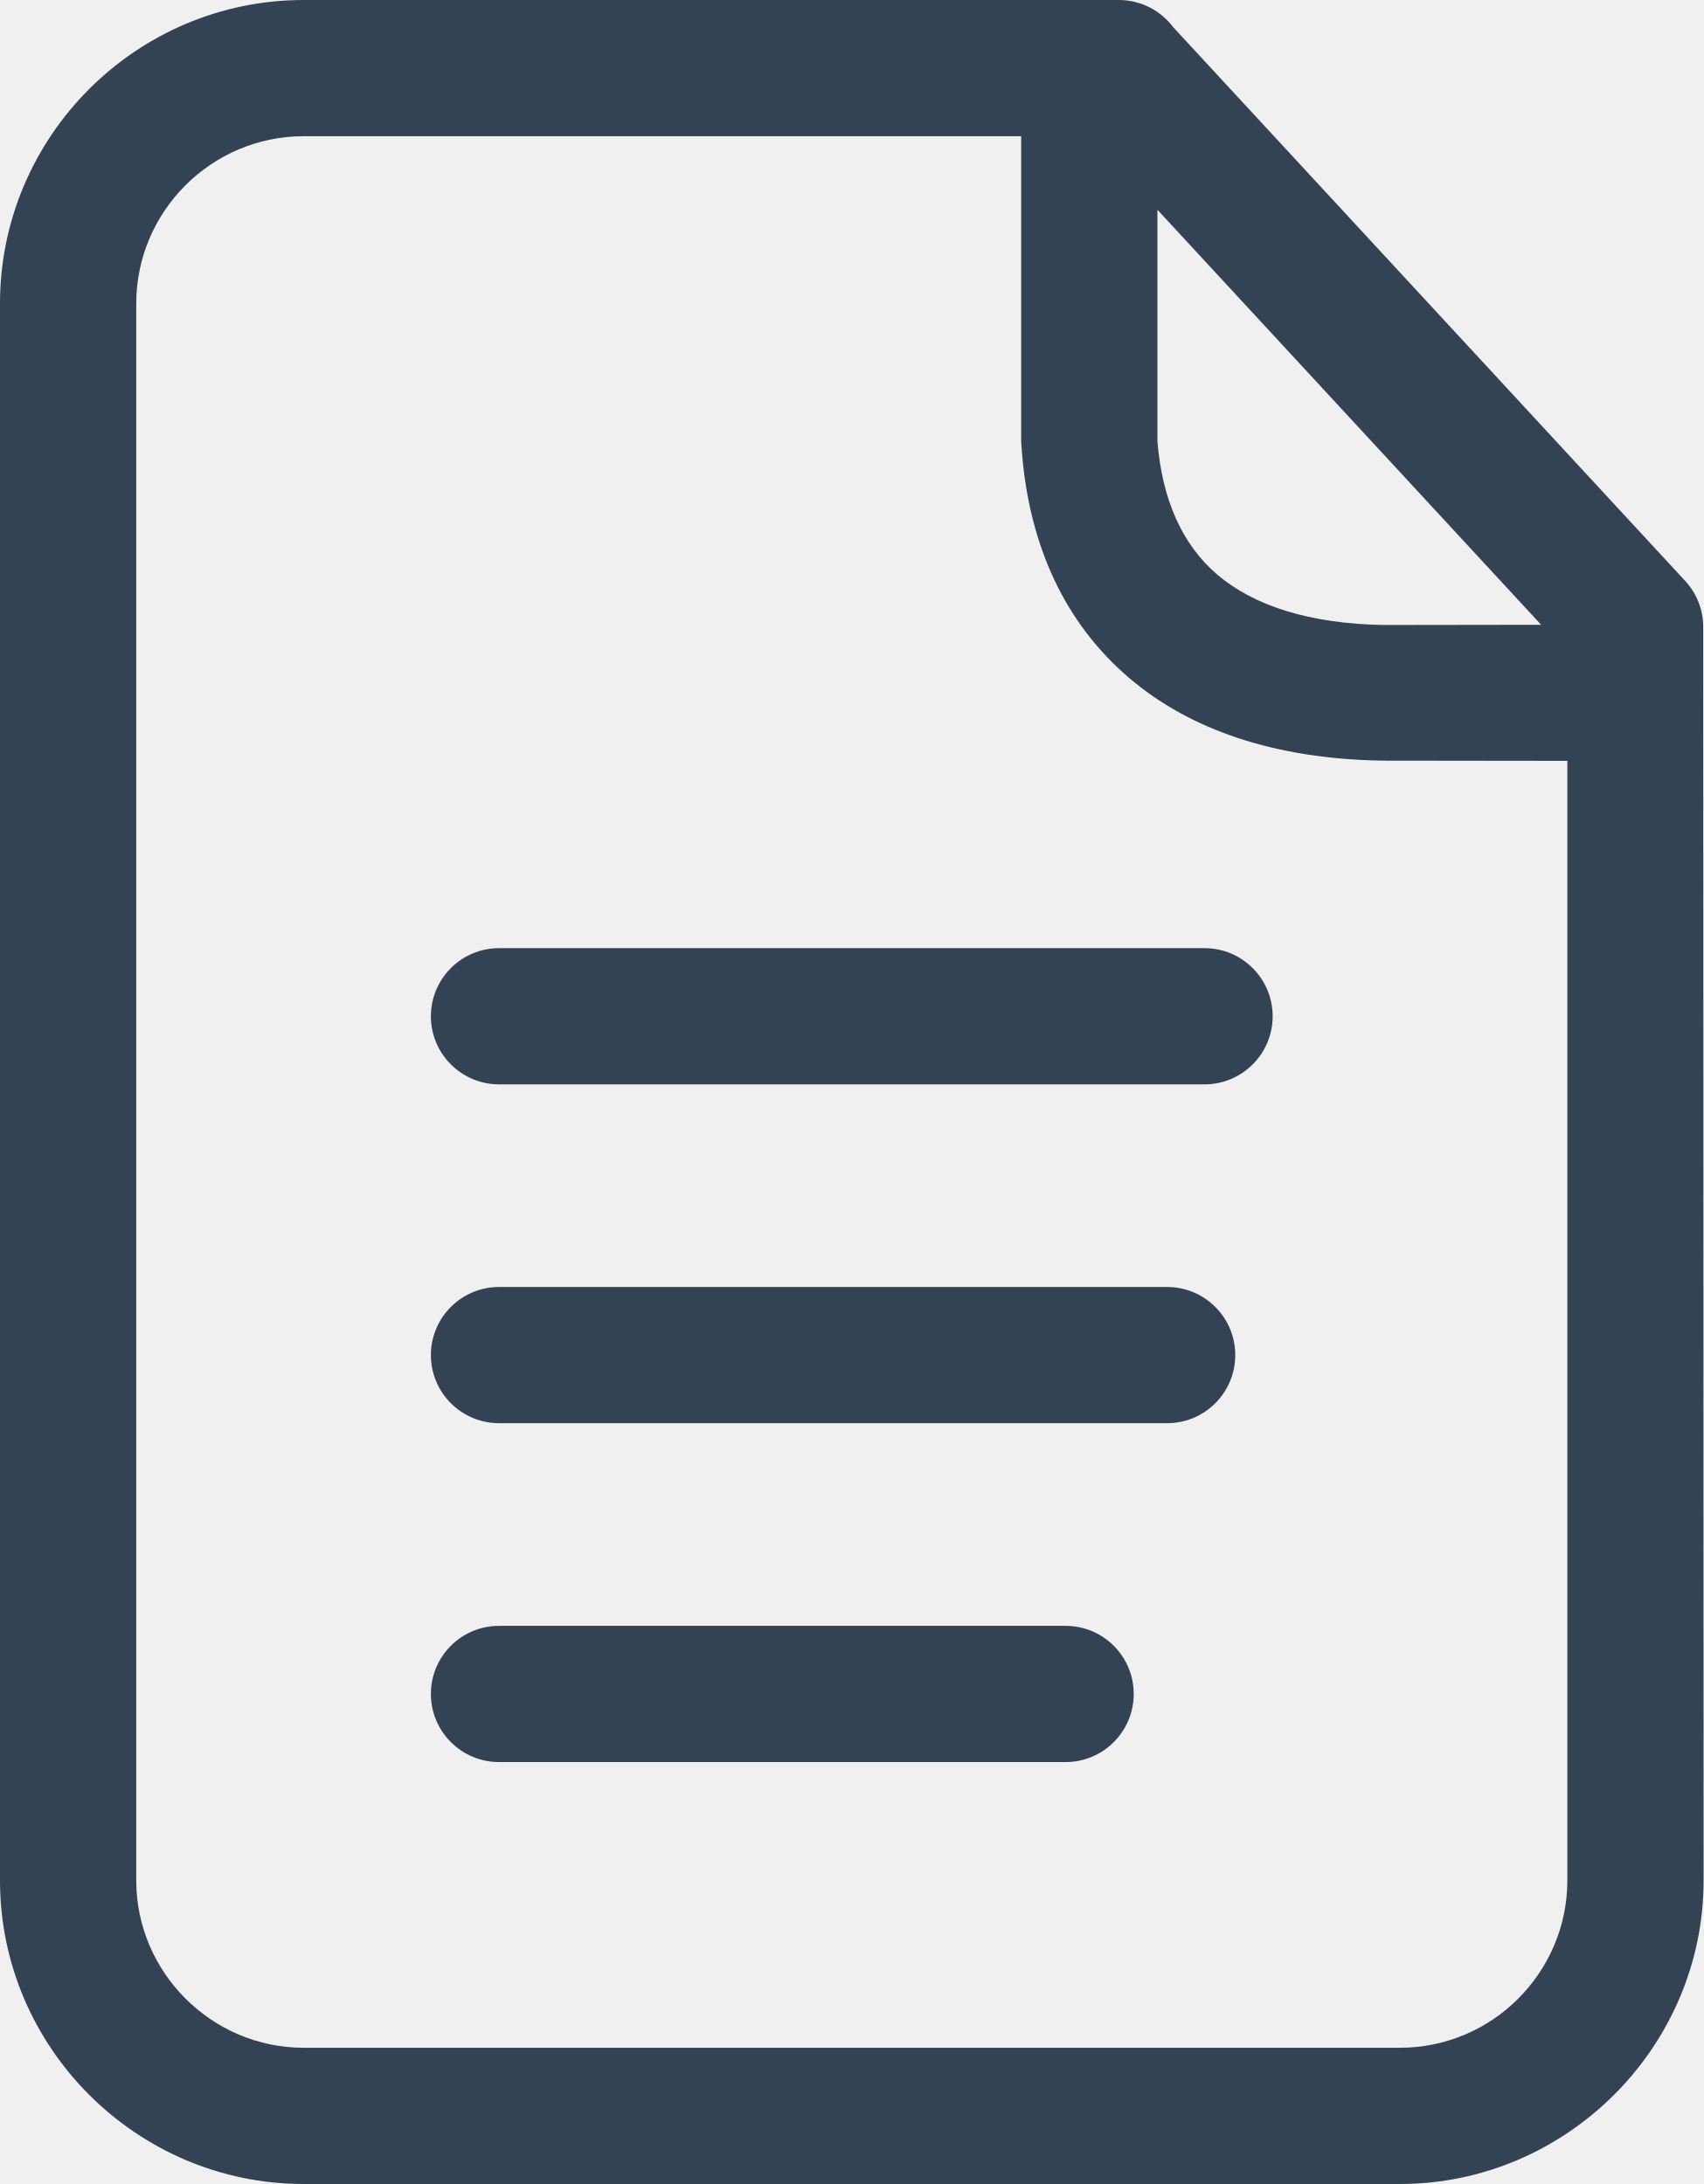
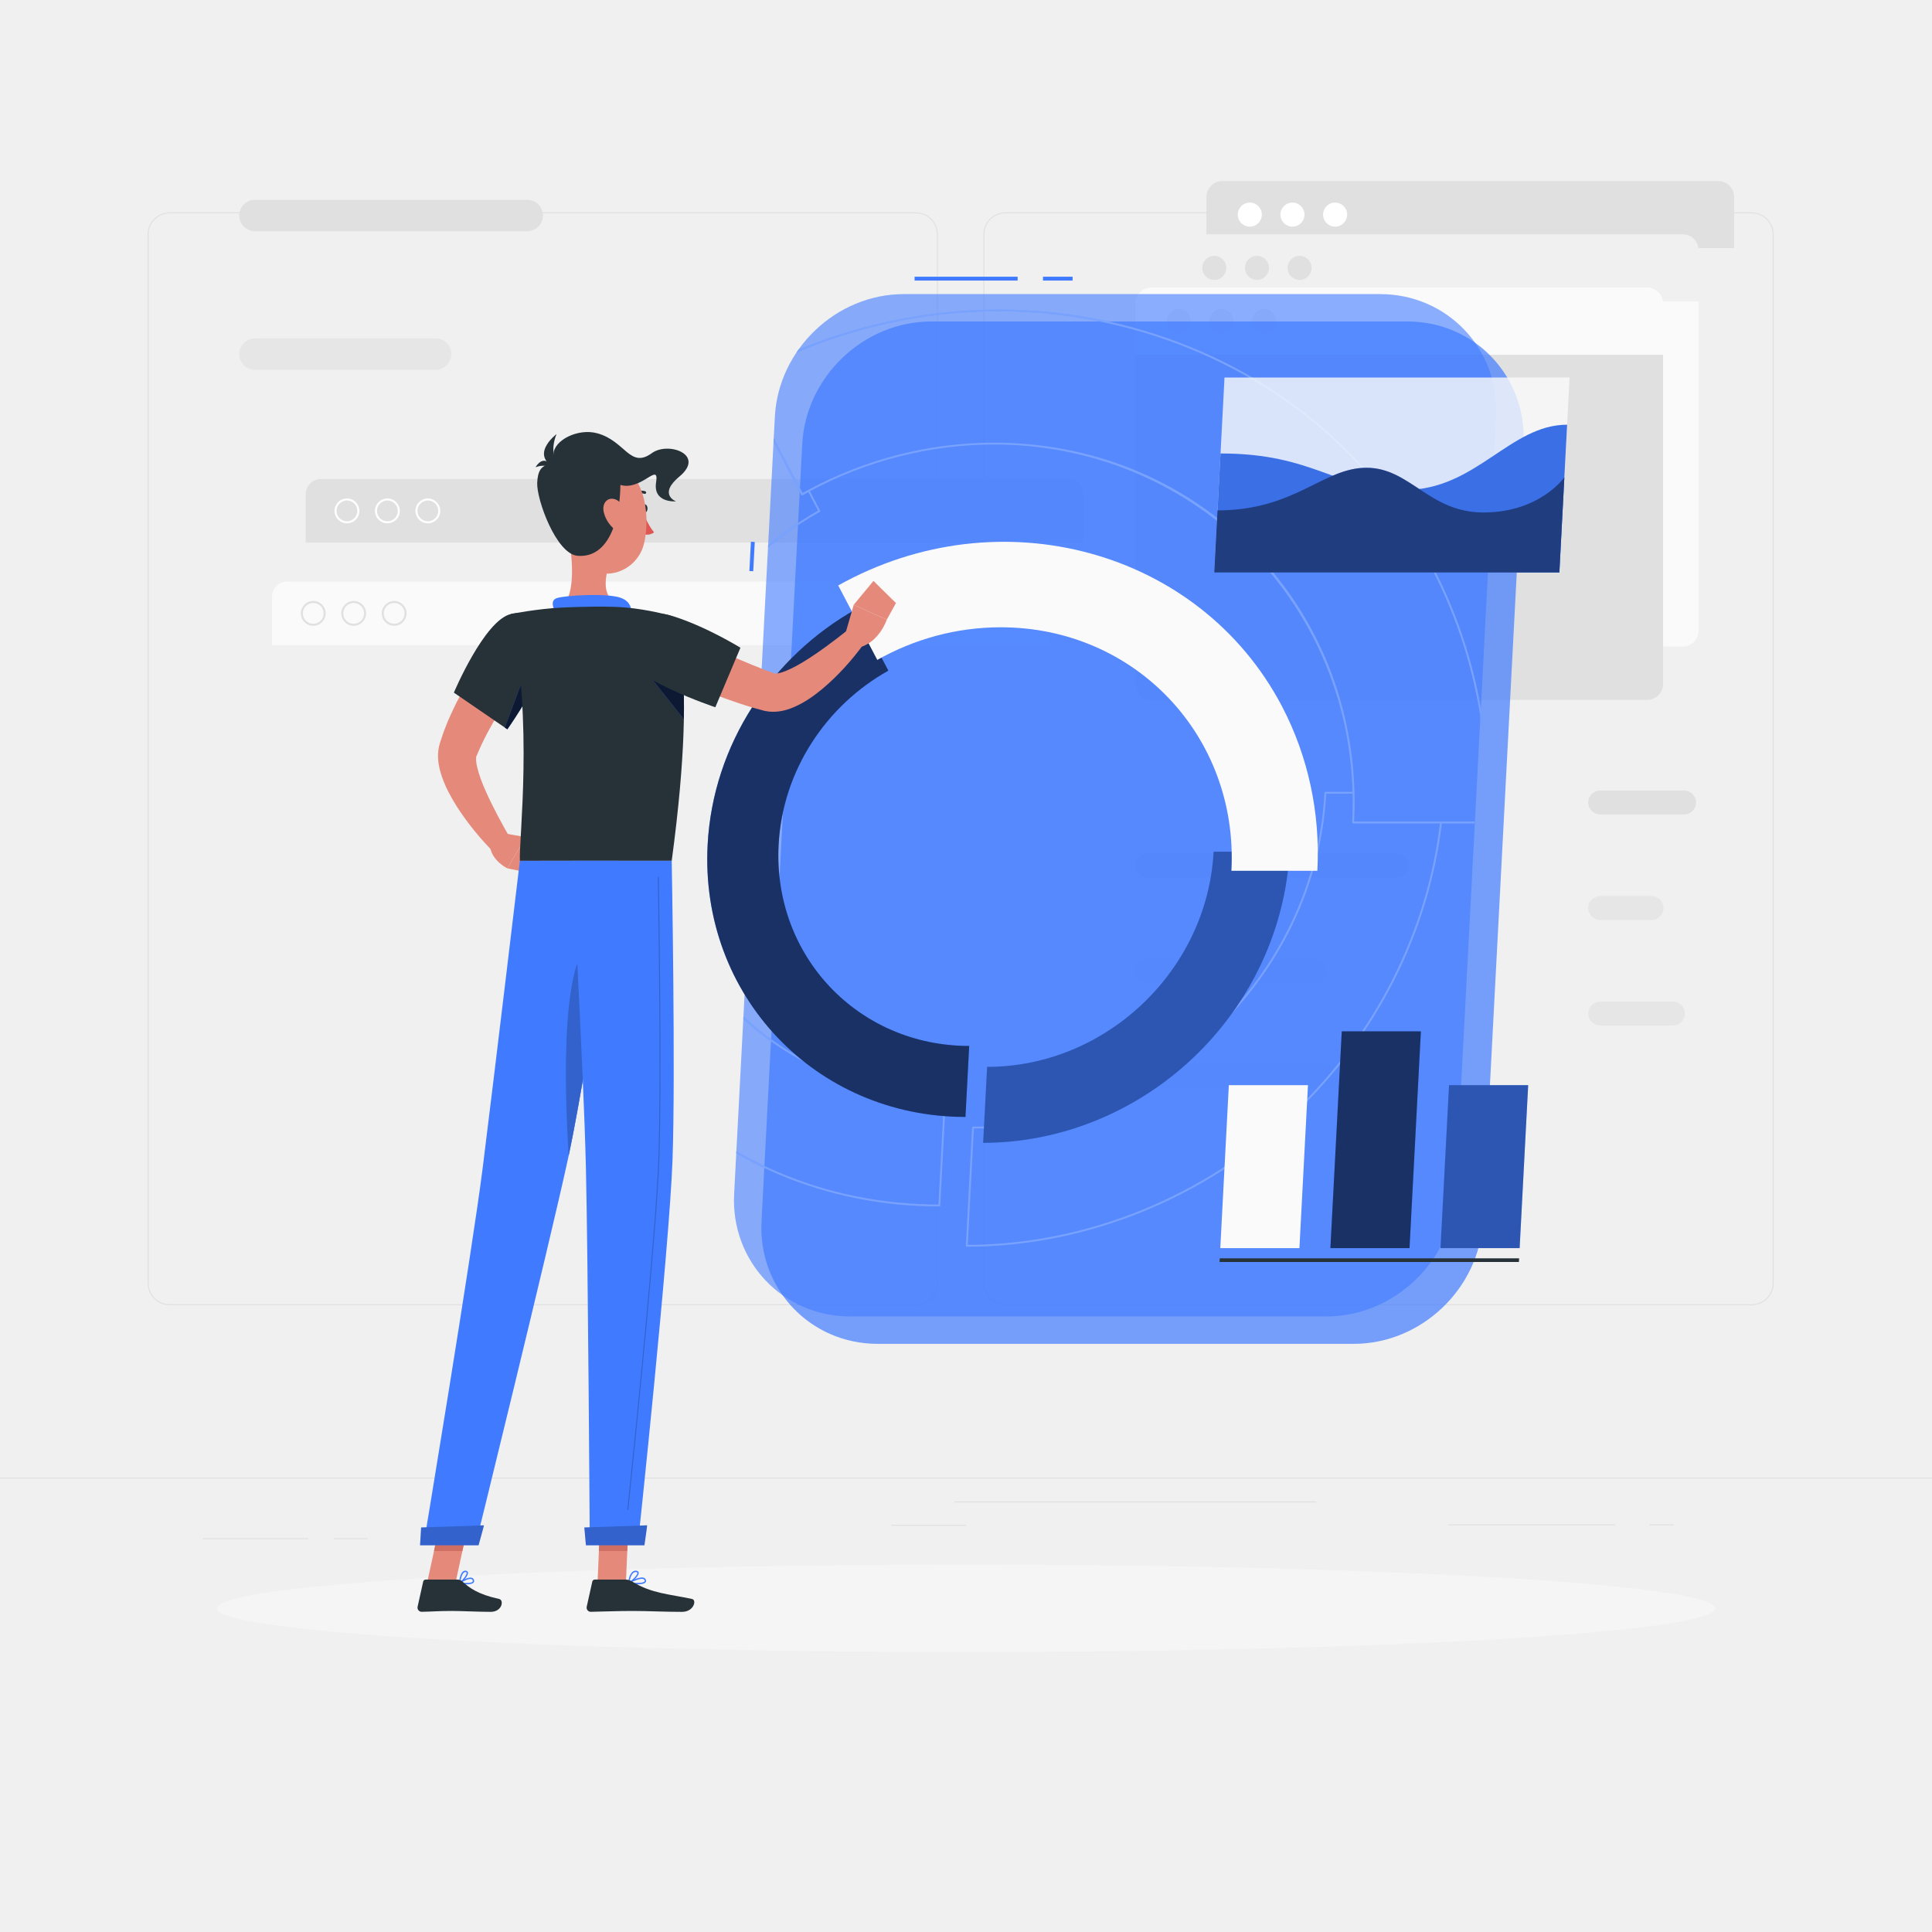
- <svg xmlns="http://www.w3.org/2000/svg" shape-rendering="geometricPrecision" text-rendering="geometricPrecision" image-rendering="optimizeQuality" fill-rule="evenodd" clip-rule="evenodd" viewBox="0 0 399 511.66">
-   <path fill-rule="nonzero" fill="#344353" d="M71.1 0h190.92c5.22 0 9.85 2.5 12.77 6.38L394.7 136.11c2.81 3.05 4.21 6.92 4.21 10.78l.09 293.67c0 19.47-8.02 37.23-20.9 50.14l-.09.08c-12.9 12.87-30.66 20.88-50.11 20.88H71.1c-19.54 0-37.33-8.01-50.22-20.9C8.01 477.89 0 460.1 0 440.56V71.1c0-19.56 8-37.35 20.87-50.23C33.75 8 51.54 0 71.1 0zm45.78 254.04c-8.81 0-15.96-7.15-15.96-15.95 0-8.81 7.15-15.96 15.96-15.96h165.23c8.81 0 15.96 7.15 15.96 15.96 0 8.8-7.15 15.95-15.96 15.95H116.88zm0 79.38c-8.81 0-15.96-7.15-15.96-15.96 0-8.8 7.15-15.95 15.96-15.95h156.47c8.81 0 15.96 7.15 15.96 15.95 0 8.81-7.15 15.96-15.96 15.96H116.88zm0 79.39c-8.81 0-15.96-7.15-15.96-15.96s7.15-15.95 15.96-15.95h132.7c8.81 0 15.95 7.14 15.95 15.95 0 8.81-7.14 15.96-15.95 15.96h-132.7zm154.2-363.67v54.21c1.07 13.59 5.77 24.22 13.99 31.24 8.63 7.37 21.65 11.52 38.95 11.83l36.93-.05-89.87-97.23zm96.01 129.11-43.31-.05c-25.2-.4-45.08-7.2-59.39-19.43-14.91-12.76-23.34-30.81-25.07-53.11l-.15-2.22V31.91H71.1c-10.77 0-20.58 4.42-27.68 11.51-7.09 7.1-11.51 16.91-11.51 27.68v369.46c0 10.76 4.43 20.56 11.52 27.65 7.11 7.12 16.92 11.53 27.67 11.53h256.8c10.78 0 20.58-4.4 27.65-11.48 7.13-7.12 11.54-16.93 11.54-27.7V178.25z" />
+ <svg xmlns="http://www.w3.org/2000/svg" xmlns:xlink="http://www.w3.org/1999/xlink" version="1.1" x="0px" y="0px" viewBox="0 0 500 500" style="enable-background:new 0 0 500 500;" xml:space="preserve">
+   <g id="Background_Complete">
+     <g>
+       <g>
+         <rect y="382.398" style="fill:#E0E0E0;" width="500" height="0.25" />
+         <rect x="52.459" y="398.083" style="fill:#E0E0E0;" width="27.374" height="0.25" />
+         <rect x="86.417" y="398.083" style="fill:#E0E0E0;" width="8.693" height="0.25" />
+         <rect x="230.641" y="394.625" style="fill:#E0E0E0;" width="19.359" height="0.25" />
+         <rect x="374.774" y="394.5" style="fill:#E0E0E0;" width="43.193" height="0.25" />
+         <rect x="426.87" y="394.5" style="fill:#E0E0E0;" width="6.333" height="0.25" />
+         <rect x="246.991" y="388.583" style="fill:#E0E0E0;" width="93.676" height="0.25" />
+         <path style="fill:#E0E0E0;" d="M237.014,337.8H43.915c-3.147,0-5.708-2.561-5.708-5.708V60.66c0-3.147,2.561-5.708,5.708-5.708     h193.099c3.146,0,5.707,2.561,5.707,5.708v271.432C242.721,335.239,240.16,337.8,237.014,337.8z M43.915,55.203     c-3.01,0-5.458,2.448-5.458,5.458v271.432c0,3.01,2.448,5.458,5.458,5.458h193.099c3.009,0,5.457-2.448,5.457-5.458V60.66     c0-3.009-2.448-5.458-5.457-5.458H43.915z" />
+         <path style="fill:#E0E0E0;" d="M453.31,337.8H260.212c-3.146,0-5.707-2.561-5.707-5.708V60.66c0-3.147,2.561-5.708,5.707-5.708     H453.31c3.148,0,5.708,2.561,5.708,5.708v271.432C459.019,335.239,456.458,337.8,453.31,337.8z M260.212,55.203     c-3.009,0-5.457,2.448-5.457,5.458v271.432c0,3.01,2.448,5.458,5.457,5.458H453.31c3.01,0,5.458-2.448,5.458-5.458V60.66     c0-3.009-2.448-5.458-5.458-5.458H260.212z" />
+       </g>
+       <g>
+         <g>
+           <g>
+             <path style="fill:#E0E0E0;" d="M312.215,50.971c0-2.266,1.854-4.12,4.12-4.12h128.339c2.266,0,4.12,1.854,4.12,4.12v13.262       H312.215V50.971z" />
+             <path style="fill:#FFFFFF;" d="M342.411,55.542c0,1.721,1.395,3.115,3.115,3.115c1.721,0,3.115-1.395,3.115-3.115       s-1.395-3.115-3.115-3.115C343.806,52.426,342.411,53.821,342.411,55.542z" />
+             <path style="fill:#FFFFFF;" d="M331.373,55.542c0,1.721,1.395,3.115,3.115,3.115c1.721,0,3.115-1.395,3.115-3.115       s-1.395-3.115-3.115-3.115C332.768,52.426,331.373,53.821,331.373,55.542z" />
+             <path style="fill:#FFFFFF;" d="M320.335,55.542c0,1.721,1.395,3.115,3.115,3.115c1.72,0,3.115-1.395,3.115-3.115       s-1.395-3.115-3.115-3.115C321.73,52.426,320.335,53.821,320.335,55.542z" />
+             <path style="fill:#F0F0F0;" d="M444.674,153.552H316.335c-2.266,0-4.12-1.854-4.12-4.12v-85.2h136.578v85.2       C448.794,151.698,446.94,153.552,444.674,153.552z" />
+           </g>
+           <g>
+             <path style="fill:#F0F0F0;" d="M303.022,64.76c0-2.266,1.854-4.12,4.12-4.12H435.48c2.266,0,4.12,1.854,4.12,4.12v13.262       H303.022V64.76z" />
+             <path style="fill:#E0E0E0;" d="M333.218,69.332c0,1.721,1.395,3.115,3.115,3.115c1.721,0,3.115-1.395,3.115-3.115       c0-1.72-1.395-3.115-3.115-3.115C334.613,66.216,333.218,67.611,333.218,69.332z" />
+             <path style="fill:#E0E0E0;" d="M322.18,69.332c0,1.721,1.395,3.115,3.115,3.115c1.721,0,3.115-1.395,3.115-3.115       c0-1.72-1.395-3.115-3.115-3.115C323.575,66.216,322.18,67.611,322.18,69.332z" />
+             <path style="fill:#E0E0E0;" d="M311.142,69.332c0,1.721,1.395,3.115,3.115,3.115c1.721,0,3.115-1.395,3.115-3.115       c0-1.72-1.395-3.115-3.115-3.115C312.536,66.216,311.142,67.611,311.142,69.332z" />
+             <path style="fill:#FAFAFA;" d="M435.48,167.342H307.142c-2.266,0-4.12-1.854-4.12-4.12V78.022H439.6v85.199       C439.6,165.488,437.746,167.342,435.48,167.342z" />
+           </g>
+           <g>
+             <path style="fill:#FAFAFA;" d="M293.829,78.55c0-2.266,1.854-4.12,4.12-4.12h128.339c2.266,0,4.12,1.854,4.12,4.12v13.262       H293.829V78.55z" />
+             <path style="fill:#F0F0F0;" d="M324.025,83.122c0,1.721,1.395,3.115,3.115,3.115c1.72,0,3.115-1.395,3.115-3.115       c0-1.72-1.395-3.115-3.115-3.115C325.419,80.006,324.025,81.401,324.025,83.122z" />
+             <path style="fill:#F0F0F0;" d="M312.986,83.122c0,1.721,1.395,3.115,3.115,3.115s3.115-1.395,3.115-3.115       c0-1.72-1.395-3.115-3.115-3.115S312.986,81.401,312.986,83.122z" />
+             <circle style="fill:#F0F0F0;" cx="305.063" cy="83.122" r="3.115" />
+             <path style="fill:#E0E0E0;" d="M426.287,181.132H297.949c-2.266,0-4.12-1.854-4.12-4.12V91.813h136.578v85.199       C430.407,179.278,428.553,181.132,426.287,181.132z" />
+           </g>
+         </g>
+         <g>
+           <g>
+             <path style="fill:#E0E0E0;" d="M79.132,127.883c0-2.149,1.758-3.908,3.908-3.908h193.387c2.149,0,3.908,1.758,3.908,3.908       v12.579H79.132V127.883z" />
+             <path style="fill:#FFFFFF;" d="M110.727,135.43c-1.771,0-3.212-1.44-3.212-3.211c0-1.771,1.441-3.211,3.212-3.211       c1.771,0,3.211,1.44,3.211,3.211C113.937,133.989,112.497,135.43,110.727,135.43z M110.727,129.52       c-1.488,0-2.699,1.211-2.699,2.698c0,1.488,1.211,2.698,2.699,2.698c1.488,0,2.698-1.211,2.698-2.698       C113.425,130.731,112.214,129.52,110.727,129.52z" />
+             <path style="fill:#FFFFFF;" d="M100.257,135.43c-1.771,0-3.211-1.44-3.211-3.211c0-1.771,1.44-3.211,3.211-3.211       s3.211,1.44,3.211,3.211C103.468,133.989,102.027,135.43,100.257,135.43z M100.257,129.52c-1.488,0-2.698,1.211-2.698,2.698       c0,1.488,1.21,2.698,2.698,2.698c1.488,0,2.698-1.211,2.698-2.698C102.955,130.731,101.745,129.52,100.257,129.52z" />
+             <path style="fill:#FFFFFF;" d="M89.788,135.43c-1.771,0-3.211-1.44-3.211-3.211c0-1.771,1.44-3.211,3.211-3.211       c1.77,0,3.211,1.44,3.211,3.211C92.998,133.989,91.558,135.43,89.788,135.43z M89.788,129.52c-1.488,0-2.699,1.211-2.699,2.698       c0,1.488,1.21,2.698,2.699,2.698c1.488,0,2.698-1.211,2.698-2.698C92.486,130.731,91.275,129.52,89.788,129.52z" />
+             <path style="fill:#F0F0F0;" d="M276.426,245.029H83.039c-2.149,0-3.908-1.758-3.908-3.908v-100.66h201.202v100.66       C280.333,243.271,278.575,245.029,276.426,245.029z" />
+           </g>
+           <g>
+             <path style="fill:#FAFAFA;" d="M70.412,154.406c0-2.149,1.758-3.908,3.907-3.908h193.387c2.149,0,3.908,1.758,3.908,3.908       v12.579H70.412V154.406z" />
+             <path style="fill:#E0E0E0;" d="M102.007,161.952c-1.771,0-3.211-1.44-3.211-3.211c0-1.771,1.44-3.211,3.211-3.211       s3.211,1.44,3.211,3.211C105.218,160.512,103.777,161.952,102.007,161.952z M102.007,156.042c-1.488,0-2.698,1.21-2.698,2.699       c0,1.488,1.21,2.698,2.698,2.698c1.488,0,2.698-1.21,2.698-2.698C104.705,157.253,103.495,156.042,102.007,156.042z" />
+             <path style="fill:#E0E0E0;" d="M91.537,161.952c-1.771,0-3.211-1.44-3.211-3.211c0-1.771,1.44-3.211,3.211-3.211       c1.771,0,3.211,1.44,3.211,3.211C94.748,160.512,93.308,161.952,91.537,161.952z M91.537,156.042       c-1.488,0-2.698,1.21-2.698,2.699c0,1.488,1.21,2.698,2.698,2.698c1.488,0,2.699-1.21,2.699-2.698       C94.236,157.253,93.025,156.042,91.537,156.042z" />
+             <path style="fill:#E0E0E0;" d="M81.068,161.952c-1.771,0-3.211-1.44-3.211-3.211c0-1.771,1.44-3.211,3.211-3.211       s3.211,1.44,3.211,3.211C84.279,160.512,82.838,161.952,81.068,161.952z M81.068,156.042c-1.488,0-2.698,1.21-2.698,2.699       c0,1.488,1.211,2.698,2.698,2.698s2.698-1.21,2.698-2.698C83.766,157.253,82.556,156.042,81.068,156.042z" />
+             <path style="fill:#F0F0F0;" d="M267.706,291.402H74.319c-2.149,0-3.907-1.758-3.907-3.908v-120.51h201.202v120.51       C271.614,289.644,269.855,291.402,267.706,291.402z" />
+           </g>
+         </g>
+         <g>
+           <path style="fill:#E0E0E0;" d="M136.459,59.839H65.976c-2.236,0-4.064-1.829-4.064-4.065l0,0c0-2.236,1.829-4.064,4.064-4.064      h70.483c2.236,0,4.065,1.829,4.065,4.064l0,0C140.523,58.009,138.694,59.839,136.459,59.839z" />
+           <path style="fill:#F0F0F0;" d="M165.73,76.879l-99.527-0.403c-2.236-0.009-4.057-1.845-4.048-4.081l0,0      c0.009-2.235,1.846-4.057,4.081-4.048l99.527,0.403c2.235,0.009,4.057,1.846,4.048,4.081l0,0      C169.802,75.067,167.966,76.888,165.73,76.879z" />
+           <path style="fill:#E6E6E6;" d="M112.753,95.706H65.976c-2.236,0-4.064-1.829-4.064-4.064l0,0c0-2.235,1.829-4.065,4.064-4.065      h46.777c2.236,0,4.065,1.829,4.065,4.065l0,0C116.817,93.877,114.988,95.706,112.753,95.706z" />
+         </g>
+         <g>
+           <path style="fill:#E0E0E0;" d="M435.838,210.784h-21.711c-1.702,0-3.095-1.393-3.095-3.095l0,0c0-1.702,1.393-3.095,3.095-3.095      h21.711c1.702,0,3.095,1.393,3.095,3.095l0,0C438.933,209.391,437.54,210.784,435.838,210.784z" />
+           <path style="fill:#F0F0F0;" d="M446.147,223.995h-32.02c-1.702,0-3.095-1.393-3.095-3.095v0c0-1.702,1.393-3.095,3.095-3.095      h32.02c1.702,0,3.095,1.393,3.095,3.095v0C449.241,222.602,447.849,223.995,446.147,223.995z" />
+           <path style="fill:#E6E6E6;" d="M427.425,238.093h-13.298c-1.702,0-3.095-1.393-3.095-3.095l0,0c0-1.702,1.393-3.095,3.095-3.095      h13.298c1.702,0,3.095,1.393,3.095,3.095l0,0C430.52,236.7,429.127,238.093,427.425,238.093z" />
+           <path style="fill:#F0F0F0;" d="M436.56,251.304h-22.433c-1.702,0-3.095-1.393-3.095-3.095l0,0c0-1.702,1.393-3.095,3.095-3.095      h22.433c1.702,0,3.095,1.393,3.095,3.095l0,0C439.654,249.911,438.262,251.304,436.56,251.304z" />
+           <path style="fill:#E6E6E6;" d="M432.951,265.402h-18.824c-1.702,0-3.095-1.393-3.095-3.095l0,0c0-1.702,1.393-3.095,3.095-3.095      h18.824c1.702,0,3.095,1.393,3.095,3.095l0,0C436.046,264.01,434.653,265.402,432.951,265.402z" />
+         </g>
+         <g>
+           <path style="fill:#E0E0E0;" d="M361.446,227.089h-64.523c-1.702,0-3.095-1.393-3.095-3.095l0,0c0-1.702,1.393-3.095,3.095-3.095      h64.523c1.702,0,3.095,1.393,3.095,3.095l0,0C364.541,225.697,363.148,227.089,361.446,227.089z" />
+           <path style="fill:#F0F0F0;" d="M387.572,240.3h-90.649c-1.702,0-3.095-1.393-3.095-3.095l0,0c0-1.702,1.393-3.095,3.095-3.095      h90.649c1.702,0,3.095,1.393,3.095,3.095l0,0C390.667,238.908,389.274,240.3,387.572,240.3z" />
+           <path style="fill:#E6E6E6;" d="M340.123,254.399h-43.199c-1.702,0-3.095-1.393-3.095-3.095l0,0c0-1.702,1.393-3.095,3.095-3.095      h43.199c1.702,0,3.095,1.393,3.095,3.095l0,0C343.217,253.006,341.825,254.399,340.123,254.399z" />
+           <path style="fill:#F0F0F0;" d="M363.274,267.61h-66.351c-1.702,0-3.095-1.393-3.095-3.095l0,0c0-1.702,1.393-3.095,3.095-3.095      h66.351c1.702,0,3.095,1.393,3.095,3.095l0,0C366.369,266.217,364.976,267.61,363.274,267.61z" />
+           <path style="fill:#E6E6E6;" d="M354.129,281.708h-57.206c-1.702,0-3.095-1.393-3.095-3.095l0,0c0-1.702,1.393-3.095,3.095-3.095      h57.206c1.702,0,3.095,1.393,3.095,3.095l0,0C357.224,280.315,355.831,281.708,354.129,281.708z" />
+         </g>
+       </g>
+     </g>
+   </g>
+   <g id="Background_Simple" style="display:none;">
+     <path style="display:inline;fill:#407BFF;" d="M422.888,240.375C454.917,18.468,37.266,53.53,88.607,211.755   c30.271,93.288,117.206,17.246,176.295,45.997c33.097,16.104,29.289,63.862,77.655,64.929   C386.214,323.642,417.375,278.568,422.888,240.375z" />
+     <path style="display:inline;opacity:0.9;fill:#FFFFFF;" d="M422.888,240.375C454.917,18.468,37.266,53.53,88.607,211.755   c30.271,93.288,117.206,17.246,176.295,45.997c33.097,16.104,29.289,63.862,77.655,64.929   C386.214,323.642,417.375,278.568,422.888,240.375z" />
+   </g>
+   <g id="Shadow">
+     <ellipse style="fill:#F5F5F5;" cx="250" cy="416.238" rx="193.889" ry="11.323" />
+   </g>
+   <g id="Graphics">
+     <g>
+       <path style="opacity:0.7;fill:#407BFF;" d="M350.37,347.784H227.129c-17.441,0-30.964-14.27-30.05-31.712l10.542-201.161    c0.914-17.441,15.932-31.712,33.374-31.712h123.241c17.441,0,30.964,14.27,30.05,31.712l-10.543,201.161    C382.829,333.513,367.811,347.784,350.37,347.784z" />
+       <rect x="269.924" y="71.612" style="fill:#407BFF;" width="7.667" height="1" />
+       <rect x="236.696" y="71.612" style="fill:#407BFF;" width="26.667" height="1" />
+       <rect x="190.836" y="143.512" transform="matrix(0.0528 -0.9986 0.9986 0.0528 40.5497 330.7734)" style="fill:#407BFF;" width="7.595" height="1" />
+       <path style="opacity:0.6;fill:#407BFF;" d="M343.283,340.697h-123.24c-17.441,0-30.964-14.27-30.05-31.712l10.542-201.161    c0.914-17.441,15.932-31.712,33.374-31.712h123.241c17.441,0,30.964,14.27,30.05,31.712l-10.542,201.161    C375.743,326.427,360.724,340.697,343.283,340.697z" />
+       <g>
+         <defs>
+           <path id="SVGID_1_" d="M343.283,340.697h-123.24c-17.441,0-30.964-14.27-30.05-31.712l10.542-201.161      c0.914-17.441,15.932-31.712,33.374-31.712h123.241c17.441,0,30.964,14.27,30.05,31.712l-10.542,201.161      C375.743,326.427,360.724,340.697,343.283,340.697z" />
+         </defs>
+         <clipPath id="SVGID_00000070816777066189656920000010817024739340422017_">
+           <use xlink:href="#SVGID_1_" style="overflow:visible;" />
+         </clipPath>
+         <g style="clip-path:url(#SVGID_00000070816777066189656920000010817024739340422017_);">
+           <g>
+             <path style="fill:#407BFF;" d="M243.095,312.232c-29.304,0-56.27-11.409-75.929-32.126       c-19.698-20.758-29.699-48.359-28.16-77.72c1.011-19.286,7.081-38.256,17.555-54.861c10.16-16.108,24.227-29.689,40.678-39.273       c0.059-0.034,0.129-0.043,0.195-0.024c0.066,0.019,0.121,0.063,0.152,0.124l10.099,19.245c0.358-0.2,0.72-0.394,1.082-0.588       l0.397-0.214c0.059-0.032,0.129-0.038,0.191-0.019c0.064,0.02,0.118,0.064,0.148,0.123l2.754,5.248       c0.063,0.12,0.019,0.269-0.099,0.335c-25.67,14.346-42.554,41.143-44.063,69.932c-1.131,21.58,6.218,41.866,20.694,57.121       c14.447,15.224,34.266,23.608,55.804,23.608c0.068,0,0.134,0.028,0.181,0.078c0.047,0.05,0.072,0.116,0.068,0.185       l-1.499,28.591C243.337,312.128,243.227,312.232,243.095,312.232z M197.265,108.815c-33.64,19.702-55.765,55.542-57.76,93.597       c-1.531,29.223,8.421,56.693,28.024,77.35c19.511,20.561,46.254,31.908,75.329,31.97l1.473-28.091       c-21.576-0.068-41.419-8.502-55.903-23.765c-14.571-15.355-21.969-35.772-20.831-57.491       c1.513-28.88,18.406-55.765,44.105-70.223l-2.523-4.809l-0.175,0.095c-0.434,0.233-0.869,0.466-1.297,0.709       c-0.06,0.034-0.129,0.041-0.194,0.022c-0.065-0.019-0.119-0.064-0.15-0.124L197.265,108.815z" />
+             <path style="fill:#407BFF;" d="M250.206,322.657c-0.068,0-0.134-0.028-0.181-0.078c-0.047-0.05-0.072-0.116-0.068-0.185       l1.603-30.591c0.007-0.133,0.117-0.237,0.25-0.237c47.654,0,88.456-38.77,90.952-86.424c0.007-0.133,0.117-0.237,0.25-0.237       h7.281c0.136,0,0.246,0.108,0.25,0.244c0.061,2.48,0.031,4.985-0.092,7.452h22.487c0.071,0,0.14,0.031,0.186,0.084       c0.048,0.053,0.07,0.124,0.061,0.195c-3.367,28.441-16.9,55.203-38.109,75.356C312.054,310.11,281.119,322.657,250.206,322.657       z M252.046,292.066l-1.577,30.091c30.699-0.071,61.398-12.559,84.263-34.285c21.054-20.005,34.515-46.55,37.924-74.771h-22.469       c-0.068,0-0.134-0.028-0.182-0.078c-0.047-0.049-0.071-0.117-0.068-0.185c0.129-2.458,0.166-4.956,0.11-7.432h-6.8       C340.619,253.134,299.781,291.939,252.046,292.066z" />
+             <path style="fill:#407BFF;" d="M350.292,205.405c-0.136,0-0.246-0.108-0.25-0.244c-1.272-50.531-42.021-90.113-92.768-90.113       c-16.564,0-33.119,4.214-47.873,12.186c-0.121,0.065-0.273,0.021-0.338-0.101c-0.066-0.121-0.02-0.273,0.101-0.338       c14.828-8.012,31.464-12.246,48.111-12.246c24.914,0,48.19,9.333,65.538,26.281c17.262,16.863,27.109,39.706,27.729,64.32       c0.003,0.138-0.105,0.253-0.244,0.256C350.296,205.405,350.294,205.405,350.292,205.405z" />
+             <path style="fill:#407BFF;" d="M384.8,213.101h-11.862c-0.138,0-0.25-0.112-0.25-0.25s0.112-0.25,0.25-0.25h11.625       c1.169-23.109-3.766-45.907-14.277-65.943c-15.483-29.466-41.913-51.002-74.425-60.64       c-34.58-10.253-71.392-5.977-103.678,12.037l5.403,10.297c0.064,0.122,0.017,0.273-0.105,0.337       c-0.122,0.063-0.273,0.018-0.337-0.105l-5.517-10.513c-0.063-0.12-0.019-0.268,0.099-0.334       c16.355-9.161,33.935-14.819,52.251-16.818c17.676-1.927,35.181-0.375,52.027,4.619c32.642,9.677,59.18,31.301,74.726,60.887       c10.589,20.185,15.541,43.159,14.321,66.439C385.043,212.997,384.933,213.101,384.8,213.101z" />
+             <path style="fill:#407BFF;" d="M207.582,128.19c-0.024,0-0.047-0.003-0.071-0.01c-0.065-0.019-0.119-0.064-0.15-0.124       l-10.218-19.472c-0.064-0.122-0.017-0.273,0.105-0.337c0.122-0.064,0.273-0.017,0.337,0.105l10.099,19.245       c0.358-0.2,0.72-0.394,1.082-0.588l0.397-0.214c0.12-0.064,0.273-0.021,0.339,0.102c0.065,0.122,0.02,0.273-0.102,0.339       l-0.398,0.214c-0.434,0.233-0.869,0.466-1.297,0.709C207.667,128.179,207.625,128.19,207.582,128.19z" />
+           </g>
+           <g style="opacity:0.3;">
+             <path style="fill:#FFFFFF;" d="M243.095,312.232c-29.304,0-56.27-11.409-75.929-32.126       c-19.698-20.758-29.699-48.359-28.16-77.72c1.011-19.286,7.081-38.256,17.555-54.861c10.16-16.108,24.227-29.689,40.678-39.273       c0.059-0.034,0.129-0.043,0.195-0.024c0.066,0.019,0.121,0.063,0.152,0.124l10.099,19.245c0.358-0.2,0.72-0.394,1.082-0.588       l0.397-0.214c0.059-0.032,0.129-0.038,0.191-0.019c0.064,0.02,0.118,0.064,0.148,0.123l2.754,5.248       c0.063,0.12,0.019,0.269-0.099,0.335c-25.67,14.346-42.554,41.143-44.063,69.932c-1.131,21.58,6.218,41.866,20.694,57.121       c14.447,15.224,34.266,23.608,55.804,23.608c0.068,0,0.134,0.028,0.181,0.078c0.047,0.05,0.072,0.116,0.068,0.185       l-1.499,28.591C243.337,312.128,243.227,312.232,243.095,312.232z M197.265,108.815c-33.64,19.702-55.765,55.542-57.76,93.597       c-1.531,29.223,8.421,56.693,28.024,77.35c19.511,20.561,46.254,31.908,75.329,31.97l1.473-28.091       c-21.576-0.068-41.419-8.502-55.903-23.765c-14.571-15.355-21.969-35.772-20.831-57.491       c1.513-28.88,18.406-55.765,44.105-70.223l-2.523-4.809l-0.175,0.095c-0.434,0.233-0.869,0.466-1.297,0.709       c-0.06,0.034-0.129,0.041-0.194,0.022c-0.065-0.019-0.119-0.064-0.15-0.124L197.265,108.815z" />
+             <path style="fill:#FFFFFF;" d="M250.206,322.657c-0.068,0-0.134-0.028-0.181-0.078c-0.047-0.05-0.072-0.116-0.068-0.185       l1.603-30.591c0.007-0.133,0.117-0.237,0.25-0.237c47.654,0,88.456-38.77,90.952-86.424c0.007-0.133,0.117-0.237,0.25-0.237       h7.281c0.136,0,0.246,0.108,0.25,0.244c0.061,2.48,0.031,4.985-0.092,7.452h22.487c0.071,0,0.14,0.031,0.186,0.084       c0.048,0.053,0.07,0.124,0.061,0.195c-3.367,28.441-16.9,55.203-38.109,75.356C312.054,310.11,281.119,322.657,250.206,322.657       z M252.046,292.066l-1.577,30.091c30.699-0.071,61.398-12.559,84.263-34.285c21.054-20.005,34.515-46.55,37.924-74.771h-22.469       c-0.068,0-0.134-0.028-0.182-0.078c-0.047-0.049-0.071-0.117-0.068-0.185c0.129-2.458,0.166-4.956,0.11-7.432h-6.8       C340.619,253.134,299.781,291.939,252.046,292.066z" />
+             <path style="fill:#FFFFFF;" d="M350.292,205.405c-0.136,0-0.246-0.108-0.25-0.244c-1.272-50.531-42.021-90.113-92.768-90.113       c-16.564,0-33.119,4.214-47.873,12.186c-0.121,0.065-0.273,0.021-0.338-0.101c-0.066-0.121-0.02-0.273,0.101-0.338       c14.828-8.012,31.464-12.246,48.111-12.246c24.914,0,48.19,9.333,65.538,26.281c17.262,16.863,27.109,39.706,27.729,64.32       c0.003,0.138-0.105,0.253-0.244,0.256C350.296,205.405,350.294,205.405,350.292,205.405z" />
+             <path style="fill:#FFFFFF;" d="M384.8,213.101h-11.862c-0.138,0-0.25-0.112-0.25-0.25s0.112-0.25,0.25-0.25h11.625       c1.169-23.109-3.766-45.907-14.277-65.943c-15.483-29.466-41.913-51.002-74.425-60.64       c-34.58-10.253-71.392-5.977-103.678,12.037l5.403,10.297c0.064,0.122,0.017,0.273-0.105,0.337       c-0.122,0.063-0.273,0.018-0.337-0.105l-5.517-10.513c-0.063-0.12-0.019-0.268,0.099-0.334       c16.355-9.161,33.935-14.819,52.251-16.818c17.676-1.927,35.181-0.375,52.027,4.619c32.642,9.677,59.18,31.301,74.726,60.887       c10.589,20.185,15.541,43.159,14.321,66.439C385.043,212.997,384.933,213.101,384.8,213.101z" />
+             <path style="fill:#FFFFFF;" d="M207.582,128.19c-0.024,0-0.047-0.003-0.071-0.01c-0.065-0.019-0.119-0.064-0.15-0.124       l-10.218-19.472c-0.064-0.122-0.017-0.273,0.105-0.337c0.122-0.064,0.273-0.017,0.337,0.105l10.099,19.245       c0.358-0.2,0.72-0.394,1.082-0.588l0.397-0.214c0.12-0.064,0.273-0.021,0.339,0.102c0.065,0.122,0.02,0.273-0.102,0.339       l-0.398,0.214c-0.434,0.233-0.869,0.466-1.297,0.709C207.667,128.179,207.625,128.19,207.582,128.19z" />
+           </g>
+         </g>
+       </g>
+       <g>
+         <g>
+           <path style="fill:#407BFF;" d="M250.828,270.69l-0.963,18.374c-38.885,0-68.771-31.54-66.733-70.424      c1.366-26.062,16.732-48.833,38.421-60.992l8.353,15.917c-16.043,8.966-27.389,25.792-28.4,45.075      C199.999,247.378,222.089,270.69,250.828,270.69z" />
+           <path style="opacity:0.6;" d="M250.828,270.69l-0.963,18.374c-38.885,0-68.771-31.54-66.733-70.424      c1.366-26.062,16.732-48.833,38.421-60.992l8.353,15.917c-16.043,8.966-27.389,25.792-28.4,45.075      C199.999,247.378,222.089,270.69,250.828,270.69z" />
+         </g>
+         <g>
+           <path style="fill:#407BFF;" d="M333.737,220.41c-1.047,19.975-10.016,39.161-24.869,53.275      c-14.854,14.114-34.457,22.078-54.433,22.078l1.03-19.66c30.751,0,57-24.942,58.612-55.693H333.737z" />
+           <path style="opacity:0.3;" d="M333.737,220.41c-1.047,19.975-10.016,39.161-24.869,53.275      c-14.854,14.114-34.457,22.078-54.433,22.078l1.03-19.66c30.751,0,57-24.942,58.612-55.693H333.737z" />
+         </g>
+         <path style="fill:#FAFAFA;" d="M340.934,225.355H318.69c1.825-34.823-24.919-63.014-59.712-63.014     c-11.478,0-22.404,3.063-31.935,8.445l-10.112-19.27c41.728-23.374,93.536-9.278,114.817,31.225     C338.534,195.677,341.717,210.397,340.934,225.355z" />
+       </g>
+       <g>
+         <polygon style="fill:#FAFAFA;" points="338.501,280.844 318.02,280.844 315.81,323.019 336.29,323.019    " />
+         <g>
+           <polygon style="fill:#407BFF;" points="367.726,266.905 347.246,266.905 344.305,323.019 364.785,323.019     " />
+           <polygon style="opacity:0.6;" points="367.726,266.905 347.246,266.905 344.305,323.019 364.785,323.019     " />
+         </g>
+         <g>
+           <polygon style="fill:#407BFF;" points="395.491,280.844 375.01,280.844 372.8,323.019 393.28,323.019     " />
+           <polygon style="opacity:0.3;" points="395.491,280.844 375.01,280.844 372.8,323.019 393.28,323.019     " />
+         </g>
+         <polygon style="fill:#263238;" points="393.092,326.605 315.622,326.605 315.672,325.648 393.143,325.648    " />
+       </g>
+       <g>
+         <g>
+           <polygon style="opacity:0.8;fill:#FAFAFA;" points="403.563,148.151 314.257,148.151 316.901,97.704 406.206,97.704     " />
+           <g>
+             <path style="fill:#407BFF;" d="M315.87,117.361l-1.614,30.791h89.306l2.004-38.235c-14.812,0-23.608,16.876-41.934,16.876       C345.305,126.792,340.262,117.361,315.87,117.361z" />
+             <path style="opacity:0.1;" d="M315.87,117.361l-1.614,30.791h89.306l2.004-38.235c-14.812,0-23.608,16.876-41.934,16.876       C345.305,126.792,340.262,117.361,315.87,117.361z" />
+           </g>
+           <g>
+             <path style="fill:#407BFF;" d="M315.099,132.083c20.074,0,27.277-11.026,38.55-11.026s16.204,11.569,30.246,11.569       c14.635,0,20.958-9.097,20.958-9.097l-1.29,24.622h-89.306L315.099,132.083z" />
+             <path style="opacity:0.5;" d="M315.099,132.083c20.074,0,27.277-11.026,38.55-11.026s16.204,11.569,30.246,11.569       c14.635,0,20.958-9.097,20.958-9.097l-1.29,24.622h-89.306L315.099,132.083z" />
+           </g>
+         </g>
+       </g>
+     </g>
+   </g>
+   <g id="Character">
+     <g>
+       <g>
+         <path style="fill:#E58A7B;" d="M138.486,170.801c-1.318,1.768-2.788,3.74-4.111,5.668c-1.342,1.947-2.679,3.9-3.935,5.884     c-2.507,3.959-4.862,8.019-6.6,12.103l-0.326,0.766l-0.161,0.376c0,0-0.013-0.017-0.019,0.001     c-0.036,0.035-0.095,0.221-0.113,0.504c-0.045,0.576,0.045,1.473,0.266,2.413c0.451,1.902,1.238,4.038,2.173,6.129     c1.867,4.204,4.209,8.513,6.579,12.643l-4.326,3.423c-3.644-3.69-6.861-7.574-9.721-12.036c-1.394-2.253-2.738-4.598-3.741-7.416     c-0.493-1.418-0.942-2.952-1.074-4.845c-0.055-0.949-0.025-2.004,0.225-3.17c0.055-0.285,0.15-0.595,0.234-0.889l0.161-0.491     l0.32-0.968c0.408-1.311,0.913-2.535,1.394-3.792c0.535-1.208,1.042-2.447,1.624-3.616c1.108-2.39,2.373-4.655,3.665-6.898     c1.302-2.236,2.691-4.398,4.148-6.514c0.731-1.057,1.477-2.1,2.241-3.137c0.767-1.057,1.524-2.026,2.418-3.117L138.486,170.801z" />
+         <path style="fill:#E58A7B;" d="M130.686,215.715l5.373,0.925l-4.765,8.084c0,0-3.745-1.799-4.419-5.293L130.686,215.715z" />
+         <polygon style="fill:#E58A7B;" points="141.861,219.528 137.61,226.025 131.293,224.724 136.058,216.64    " />
+         <path style="fill:#263238;" d="M166.179,131.6c0,0.592,0.314,1.073,0.701,1.073s0.701-0.48,0.701-1.073     c0-0.593-0.314-1.073-0.701-1.073S166.179,131.008,166.179,131.6z" />
+         <path style="fill:#DF5753;" d="M166.438,132.673c0,0,1.347,3.419,2.831,5.068c-1.048,0.979-2.831,0.531-2.831,0.531V132.673z" />
+         <path style="fill:#263238;" d="M164.079,128.317c-0.108,0-0.215-0.05-0.283-0.145c-0.112-0.156-0.077-0.374,0.079-0.486     c1.562-1.126,3.066-0.563,3.13-0.539c0.179,0.069,0.269,0.271,0.199,0.45c-0.069,0.179-0.266,0.27-0.449,0.2l0,0     c-0.048-0.019-1.228-0.444-2.474,0.454C164.221,128.295,164.149,128.317,164.079,128.317z" />
+         <path style="fill:#E58A7B;" d="M147.055,138.432c1.054,5.374,2.105,15.222-1.655,18.808c0,0,1.469,5.452,11.455,5.452     c10.981,0,5.248-5.451,5.248-5.451c-5.993-1.431-5.838-5.878-4.794-10.053L147.055,138.432z" />
+         <path style="fill:#407BFF;" d="M143.961,159.111c-0.787-1.726-1.654-3.701,0.139-4.319c1.972-0.681,12.768-1.375,16.49-0.097     c3.722,1.278,2.667,4.778,2.667,4.778L143.961,159.111z" />
+         <path style="fill:#407BFF;" d="M120.827,410.021c-0.758,0-1.541-0.117-1.917-0.208c-0.066-0.016-0.118-0.069-0.13-0.137     c-0.013-0.068,0.016-0.137,0.072-0.176c0.085-0.059,2.12-1.442,3.187-1.196c0.247,0.059,0.431,0.195,0.546,0.405     c0.22,0.401,0.125,0.671,0.006,0.826C122.308,409.905,121.579,410.021,120.827,410.021z M119.402,409.558     c1.098,0.186,2.597,0.179,2.912-0.233c0.03-0.04,0.123-0.161-0.034-0.447c-0.067-0.122-0.172-0.199-0.321-0.234     C121.315,408.491,120.106,409.123,119.402,409.558z" />
+         <path style="fill:#407BFF;" d="M118.95,409.817c-0.033,0-0.066-0.009-0.095-0.028c-0.054-0.034-0.083-0.096-0.079-0.159     c0.007-0.09,0.183-2.21,1.036-2.907c0.222-0.181,0.472-0.254,0.741-0.224c0.416,0.052,0.526,0.309,0.554,0.457     c0.155,0.819-1.315,2.429-2.075,2.841C119.007,409.81,118.978,409.817,118.95,409.817z M120.433,406.84     c-0.143,0-0.274,0.05-0.399,0.152c-0.511,0.418-0.771,1.593-0.869,2.303c0.756-0.572,1.693-1.789,1.602-2.274     c-0.008-0.044-0.028-0.148-0.254-0.176C120.485,406.841,120.458,406.84,120.433,406.84z" />
+         <path style="fill:#407BFF;" d="M164.941,410.022c-0.879,0-1.786-0.113-2.255-0.207c-0.071-0.015-0.126-0.071-0.138-0.143     c-0.012-0.072,0.022-0.144,0.085-0.18c0.108-0.063,2.673-1.519,3.899-1.192c0.251,0.068,0.437,0.205,0.551,0.407     c0.206,0.359,0.122,0.612,0.014,0.761C166.792,409.891,165.882,410.022,164.941,410.022z M163.251,409.557     c1.376,0.19,3.233,0.166,3.564-0.293c0.044-0.062,0.089-0.168-0.034-0.385c-0.069-0.12-0.18-0.199-0.341-0.243     C165.637,408.418,164.03,409.157,163.251,409.557z" />
+         <path style="fill:#407BFF;" d="M162.72,409.817c-0.036,0-0.071-0.011-0.102-0.032c-0.05-0.036-0.078-0.097-0.072-0.158     c0.008-0.084,0.206-2.063,1.141-2.829c0.285-0.235,0.61-0.337,0.965-0.299c0.479,0.049,0.616,0.291,0.648,0.486     c0.134,0.832-1.623,2.42-2.509,2.817C162.768,409.813,162.744,409.817,162.72,409.817z M164.513,406.84     c-0.221,0-0.42,0.074-0.605,0.227c-0.614,0.504-0.876,1.688-0.97,2.266c0.905-0.543,2.099-1.792,2.018-2.291     c-0.006-0.041-0.026-0.164-0.339-0.196C164.581,406.842,164.547,406.84,164.513,406.84z" />
+         <polygon style="fill:#E58A7B;" points="154.642,409.644 161.988,409.644 162.72,392.632 155.374,392.632    " />
+         <polygon style="fill:#E58A7B;" points="110.533,409.644 117.88,409.644 121.572,392.632 114.226,392.632    " />
+         <path style="fill:#263238;" d="M118.402,408.793h-8.253c-0.3,0-0.56,0.209-0.625,0.502l-1.451,6.53     c-0.15,0.677,0.382,1.318,1.076,1.306c2.881-0.049,4.281-0.219,7.911-0.219c2.233,0,6.833,0.232,9.917,0.232     c3.016,0,3.486-3.049,2.224-3.325c-5.66-1.238-7.793-2.946-9.605-4.575C119.268,408.951,118.841,408.793,118.402,408.793z" />
+         <path style="fill:#263238;" d="M161.94,408.793h-8.023c-0.3,0-0.56,0.209-0.626,0.502l-1.451,6.53     c-0.15,0.677,0.364,1.318,1.057,1.307c2.894-0.049,7.076-0.219,10.713-0.219c4.253,0,7.926,0.232,12.914,0.232     c3.016,0,3.853-3.049,2.59-3.325c-5.747-1.257-10.439-1.392-15.406-4.454C163.17,409.033,162.574,408.793,161.94,408.793z" />
+         <path style="fill:#E58A7B;" d="M171.654,161.435c4.3,2.119,8.768,4.282,13.176,6.315c4.417,2.058,8.868,3.998,13.295,5.686     l1.656,0.598l0.414,0.15l0.104,0.038c0.031,0.011,0.003,0.002,0.008,0.005c-0.007,0.001-0.013,0.003-0.02,0.008     c-0.011,0.007-0.004,0.032,0.052,0.044c0.202,0.076,0.943,0.041,1.771-0.205c1.693-0.494,3.721-1.526,5.664-2.698     c3.916-2.379,7.88-5.364,11.638-8.345l4.051,3.743c-3.126,4.24-6.529,8.058-10.688,11.555c-2.114,1.718-4.341,3.388-7.32,4.678     c-1.503,0.621-3.23,1.221-5.533,1.2c-0.568-0.005-1.181-0.069-1.803-0.188l-0.474-0.108l-0.338-0.088l-0.478-0.132l-1.914-0.528     c-5.038-1.487-9.852-3.297-14.561-5.281c-4.724-1.999-9.267-4.143-13.851-6.577L171.654,161.435z" />
+         <path style="fill:#263238;" d="M132.246,158.901c-6.885,1.579-14.782,20.351-14.782,20.351l13.829,9.478     c0,0,5.239-7.329,9.134-15.529C144.508,164.609,139.286,157.287,132.246,158.901z" />
+         <g>
+           <path style="fill:#407BFF;" d="M137.18,170.871l-6.54,17.409l0.65,0.45c0,0,2.83-3.97,5.89-9.33V170.871z" />
+           <path style="opacity:0.8;" d="M137.18,170.871l-6.54,17.409l0.65,0.45c0,0,2.83-3.97,5.89-9.33V170.871z" />
+         </g>
+         <path style="fill:#263238;" d="M173.403,159.279c0,0,7.819,8.832,0.435,63.497c-11.839,0-33.532,0-39.293,0     c-0.271-6.032,3.519-35.456-2.298-63.876c0,0,6.735-1.352,13.154-1.661c5.021-0.242,12.289-0.402,16.703,0.001     C167.922,157.771,173.403,159.279,173.403,159.279z" />
+         <g>
+           <path style="fill:#407BFF;" d="M176.84,176.1l-9.45-2.05c0.14,0.17,5.98,7.52,9.59,12.09      C177.05,182.29,176.99,178.96,176.84,176.1z" />
+           <path style="opacity:0.8;" d="M176.84,176.1l-9.45-2.05c0.14,0.17,5.98,7.52,9.59,12.09      C177.05,182.29,176.99,178.96,176.84,176.1z" />
+         </g>
+         <path style="fill:#263238;" d="M161.076,169.061c2.168,6.681,24.048,13.976,24.048,13.976l6.5-15.404     c0,0-8.702-5.405-17.367-8.139C165.359,156.687,158.697,161.729,161.076,169.061z" />
+         <path style="fill:#E58A7B;" d="M218.789,163.958l2.156-7.446l8.55,3.868c0,0-1.894,5.781-7.062,7.163L218.789,163.958z" />
+         <polygon style="fill:#E58A7B;" points="226.058,150.338 231.872,156.068 229.494,160.38 220.945,156.513    " />
+         <g>
+           <polygon style="fill:#CF6F64;" points="162.718,392.636 162.342,401.405 154.993,401.405 155.369,392.636     " />
+           <polygon style="fill:#CF6F64;" points="114.223,392.636 121.573,392.636 119.666,401.405 112.316,401.405     " />
+         </g>
+         <path style="fill:#E58A7B;" d="M146.415,130.344c0.447,7.277,0.339,11.559,4.014,15.294c5.529,5.618,14.511,2.286,16.248-4.978     c1.563-6.538,0.57-17.341-6.554-20.237C153.105,117.57,145.968,123.067,146.415,130.344z" />
+         <path style="fill:#263238;" d="M160.555,125.5c5.49,1.624,10.097-6.167,9.242-0.661c-0.843,5.425,5.142,4.91,5.142,4.91     s-4.704-1.78,0.889-6.418c6.834-5.667-2.872-9.148-7.114-6.07c-5.729,4.156-6.841-3.184-14.215-5.146     c-4.968-1.322-11.154,1.82-11.264,5.427c-0.134,4.41-3.928,0.863-4.208,7.417c-0.183,4.279,4.91,18.395,10.417,18.875     C157.722,144.556,160.5,134.06,160.555,125.5z" />
+         <path style="fill:#E58A7B;" d="M156.236,132.46c0.403,1.867,1.552,3.504,2.783,4.501c1.852,1.499,3.336,0.159,3.289-2.008     c-0.043-1.951-1.058-5.082-3.141-5.744C157.113,128.555,155.774,130.326,156.236,132.46z" />
+         <path style="fill:#263238;" d="M144.839,121.643c-0.826-1.447-2.709-4.733-0.81-9.298     C144.029,112.344,136.208,118.231,144.839,121.643z" />
+         <path style="fill:#263238;" d="M138.584,120.916c0.812-0.277,2.658-0.912,4.784,0.491     C143.368,121.407,141.147,116.879,138.584,120.916z" />
+         <path style="fill:#407BFF;" d="M159.899,222.777c0,0-8.337,56.142-12.914,77.175c-5.012,23.033-23.895,99.755-23.895,99.755     h-13.455c0,0,12.451-74.863,15.311-97.667c3.104-24.75,9.598-79.263,9.598-79.263H159.899z" />
+         <g>
+           <path style="fill:#407BFF;" d="M125.239,394.75c0.057,0-1.389,5.167-1.389,5.167h-15.139l0.278-4.611L125.239,394.75z" />
+           <path style="opacity:0.2;" d="M125.239,394.75c0.057,0-1.389,5.167-1.389,5.167h-15.139l0.278-4.611L125.239,394.75z" />
+         </g>
+         <g>
+           <path style="fill:#407BFF;" d="M154.63,242.78c-9.64,1.89-8.62,37.84-7.46,56.33c2.78-13.07,6.85-38.22,9.63-56.07      C156.16,242.72,155.44,242.62,154.63,242.78z" />
+           <path style="opacity:0.2;" d="M154.63,242.78c-9.64,1.89-8.62,37.84-7.46,56.33c2.78-13.07,6.85-38.22,9.63-56.07      C156.16,242.72,155.44,242.62,154.63,242.78z" />
+         </g>
+         <path style="fill:#407BFF;" d="M173.838,222.777c0,0,1.012,54.927,0.213,77.33c-0.831,23.302-8.97,99.601-8.97,99.601h-12.445     c0,0-0.457-74.937-1.01-97.822c-0.604-24.949-3.616-79.108-3.616-79.108H173.838z" />
+         <g>
+           <path style="fill:#407BFF;" d="M162.488,390.768c-0.004,0-0.008,0-0.013-0.001c-0.069-0.007-0.119-0.068-0.112-0.137      c2.193-21.115,7.365-72.205,8.018-90.528c0.67-18.773,0.062-60.695-0.141-73.097c-0.001-0.069,0.054-0.126,0.123-0.127      c0.061,0.003,0.126,0.054,0.127,0.123c0.202,12.403,0.811,54.331,0.141,73.111c-0.654,18.33-5.826,69.427-8.02,90.544      C162.605,390.72,162.551,390.768,162.488,390.768z" />
+           <path style="opacity:0.2;" d="M162.488,390.768c-0.004,0-0.008,0-0.013-0.001c-0.069-0.007-0.119-0.068-0.112-0.137      c2.193-21.115,7.365-72.205,8.018-90.528c0.67-18.773,0.062-60.695-0.141-73.097c-0.001-0.069,0.054-0.126,0.123-0.127      c0.061,0.003,0.126,0.054,0.127,0.123c0.202,12.403,0.811,54.331,0.141,73.111c-0.654,18.33-5.826,69.427-8.02,90.544      C162.605,390.72,162.551,390.768,162.488,390.768z" />
+         </g>
+         <g>
+           <path style="fill:#407BFF;" d="M167.475,394.75c0.057,0-0.702,5.167-0.702,5.167h-15.139l-0.409-4.611L167.475,394.75z" />
+           <path style="opacity:0.2;" d="M167.475,394.75c0.057,0-0.702,5.167-0.702,5.167h-15.139l-0.409-4.611L167.475,394.75z" />
+         </g>
+       </g>
+     </g>
+   </g>
</svg>
